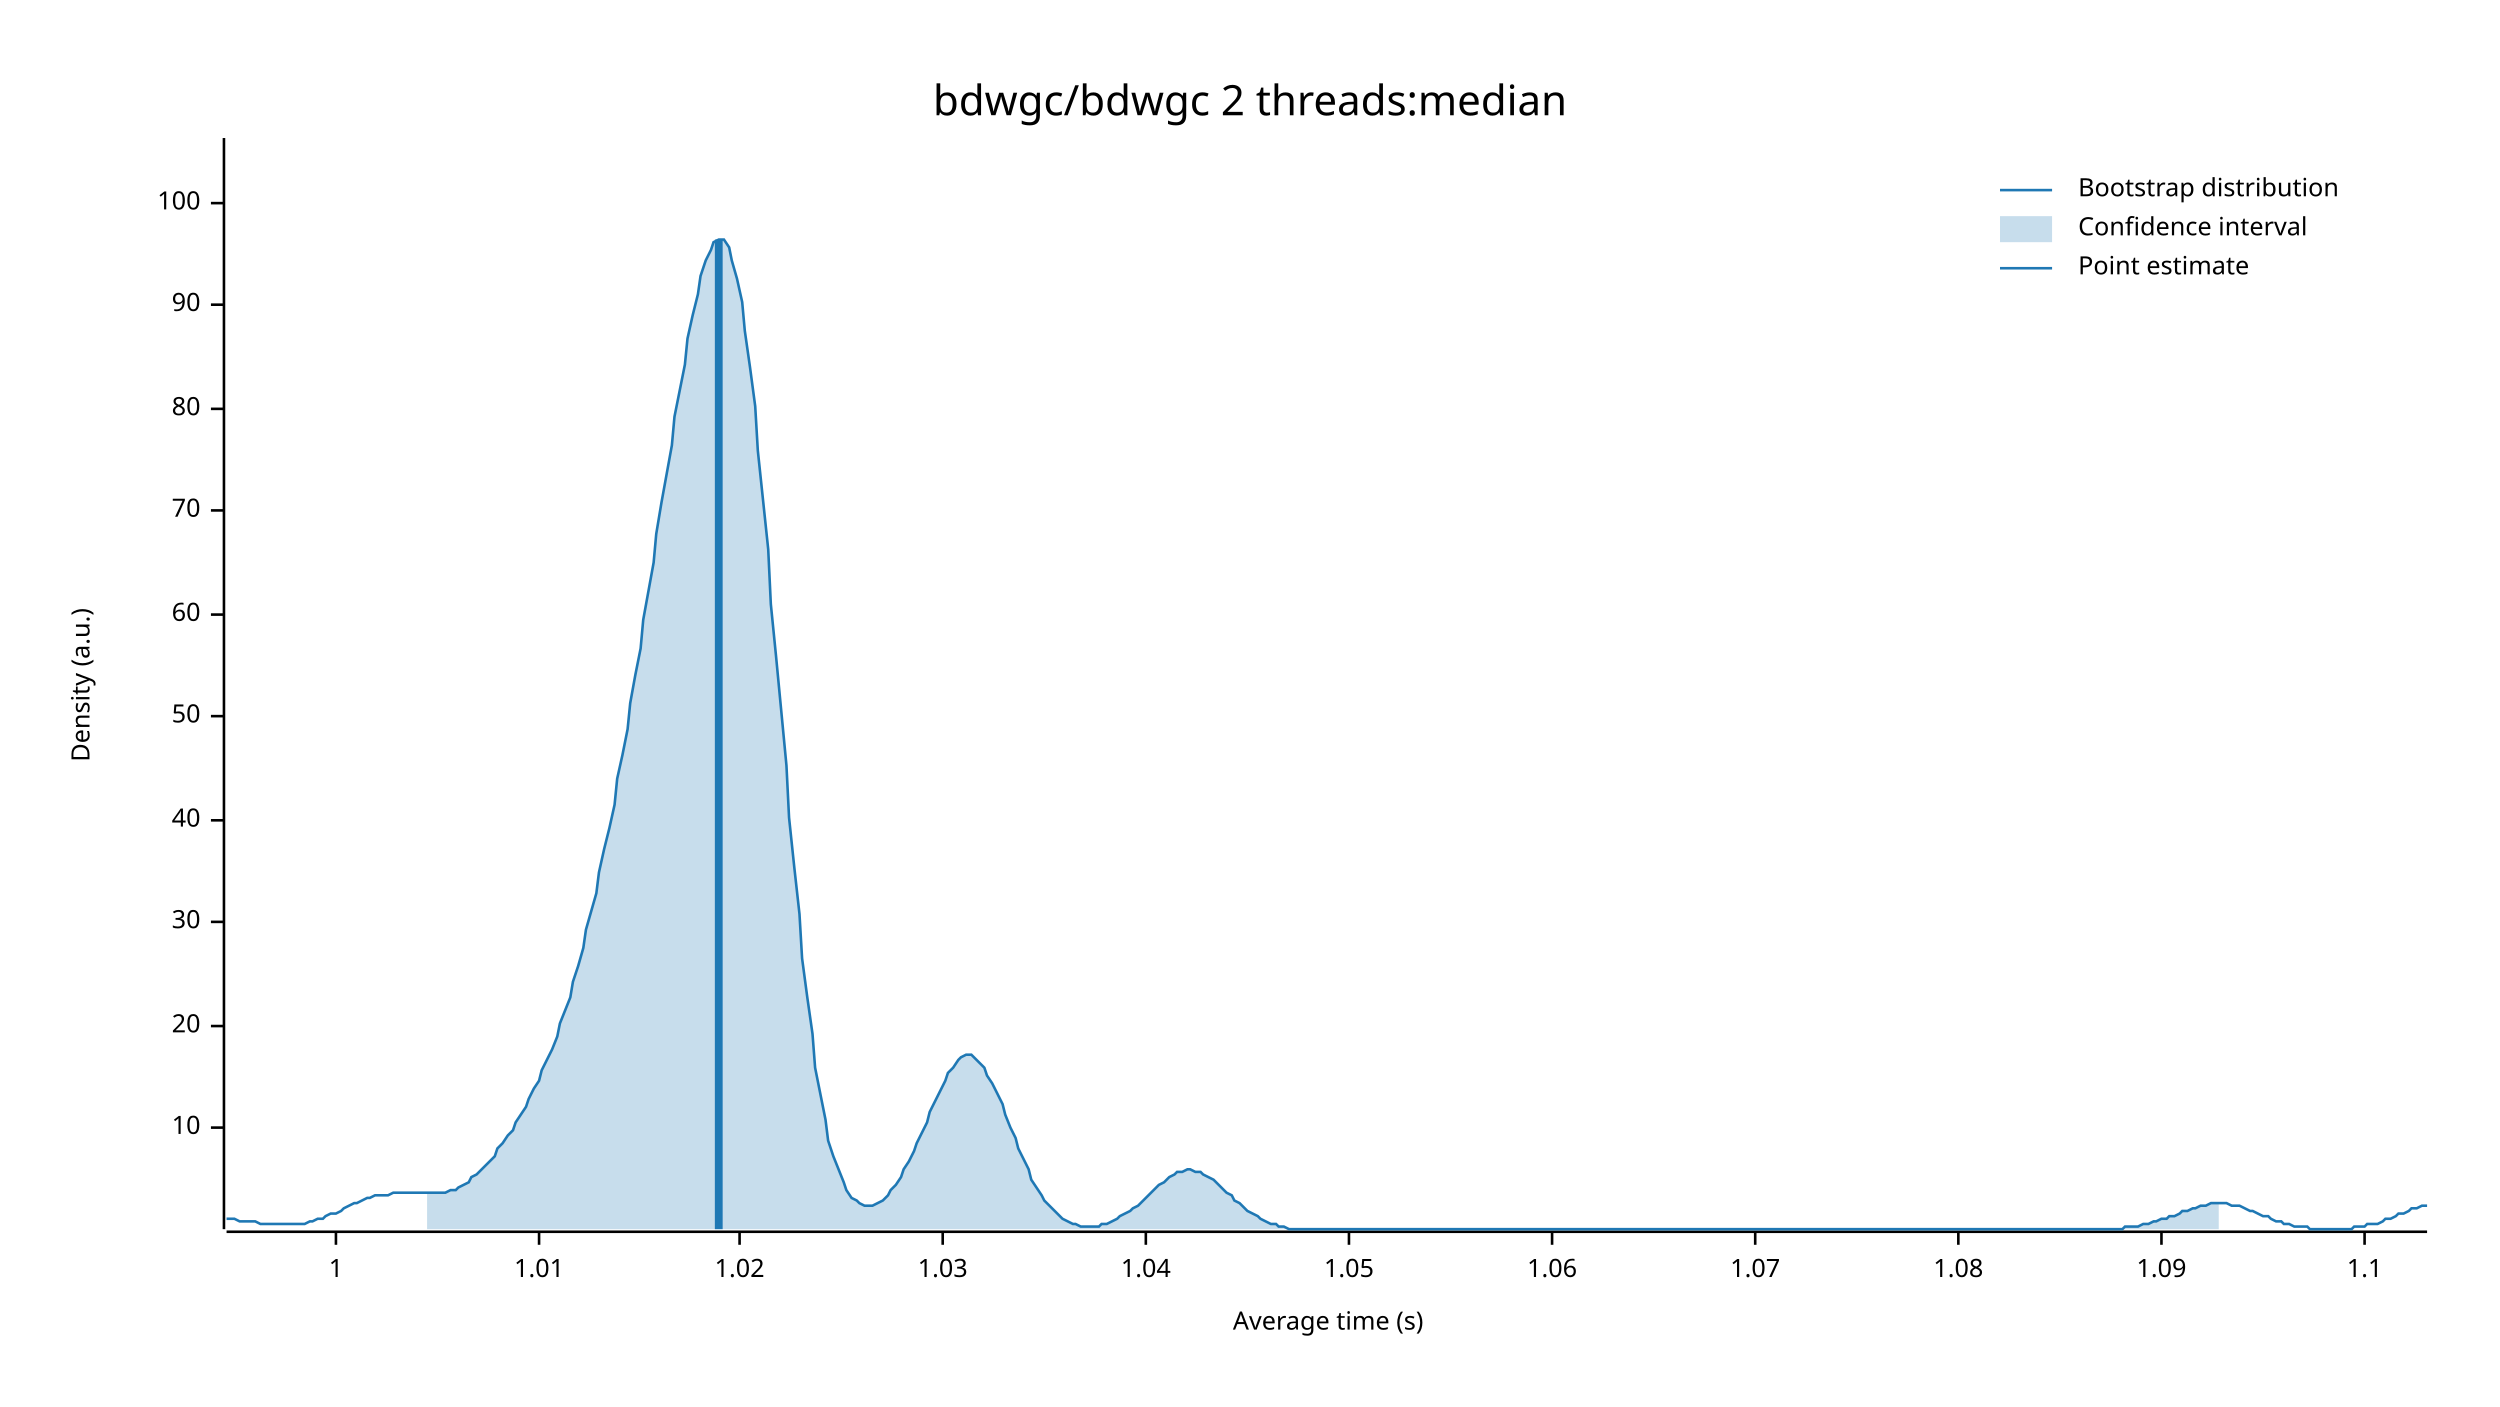
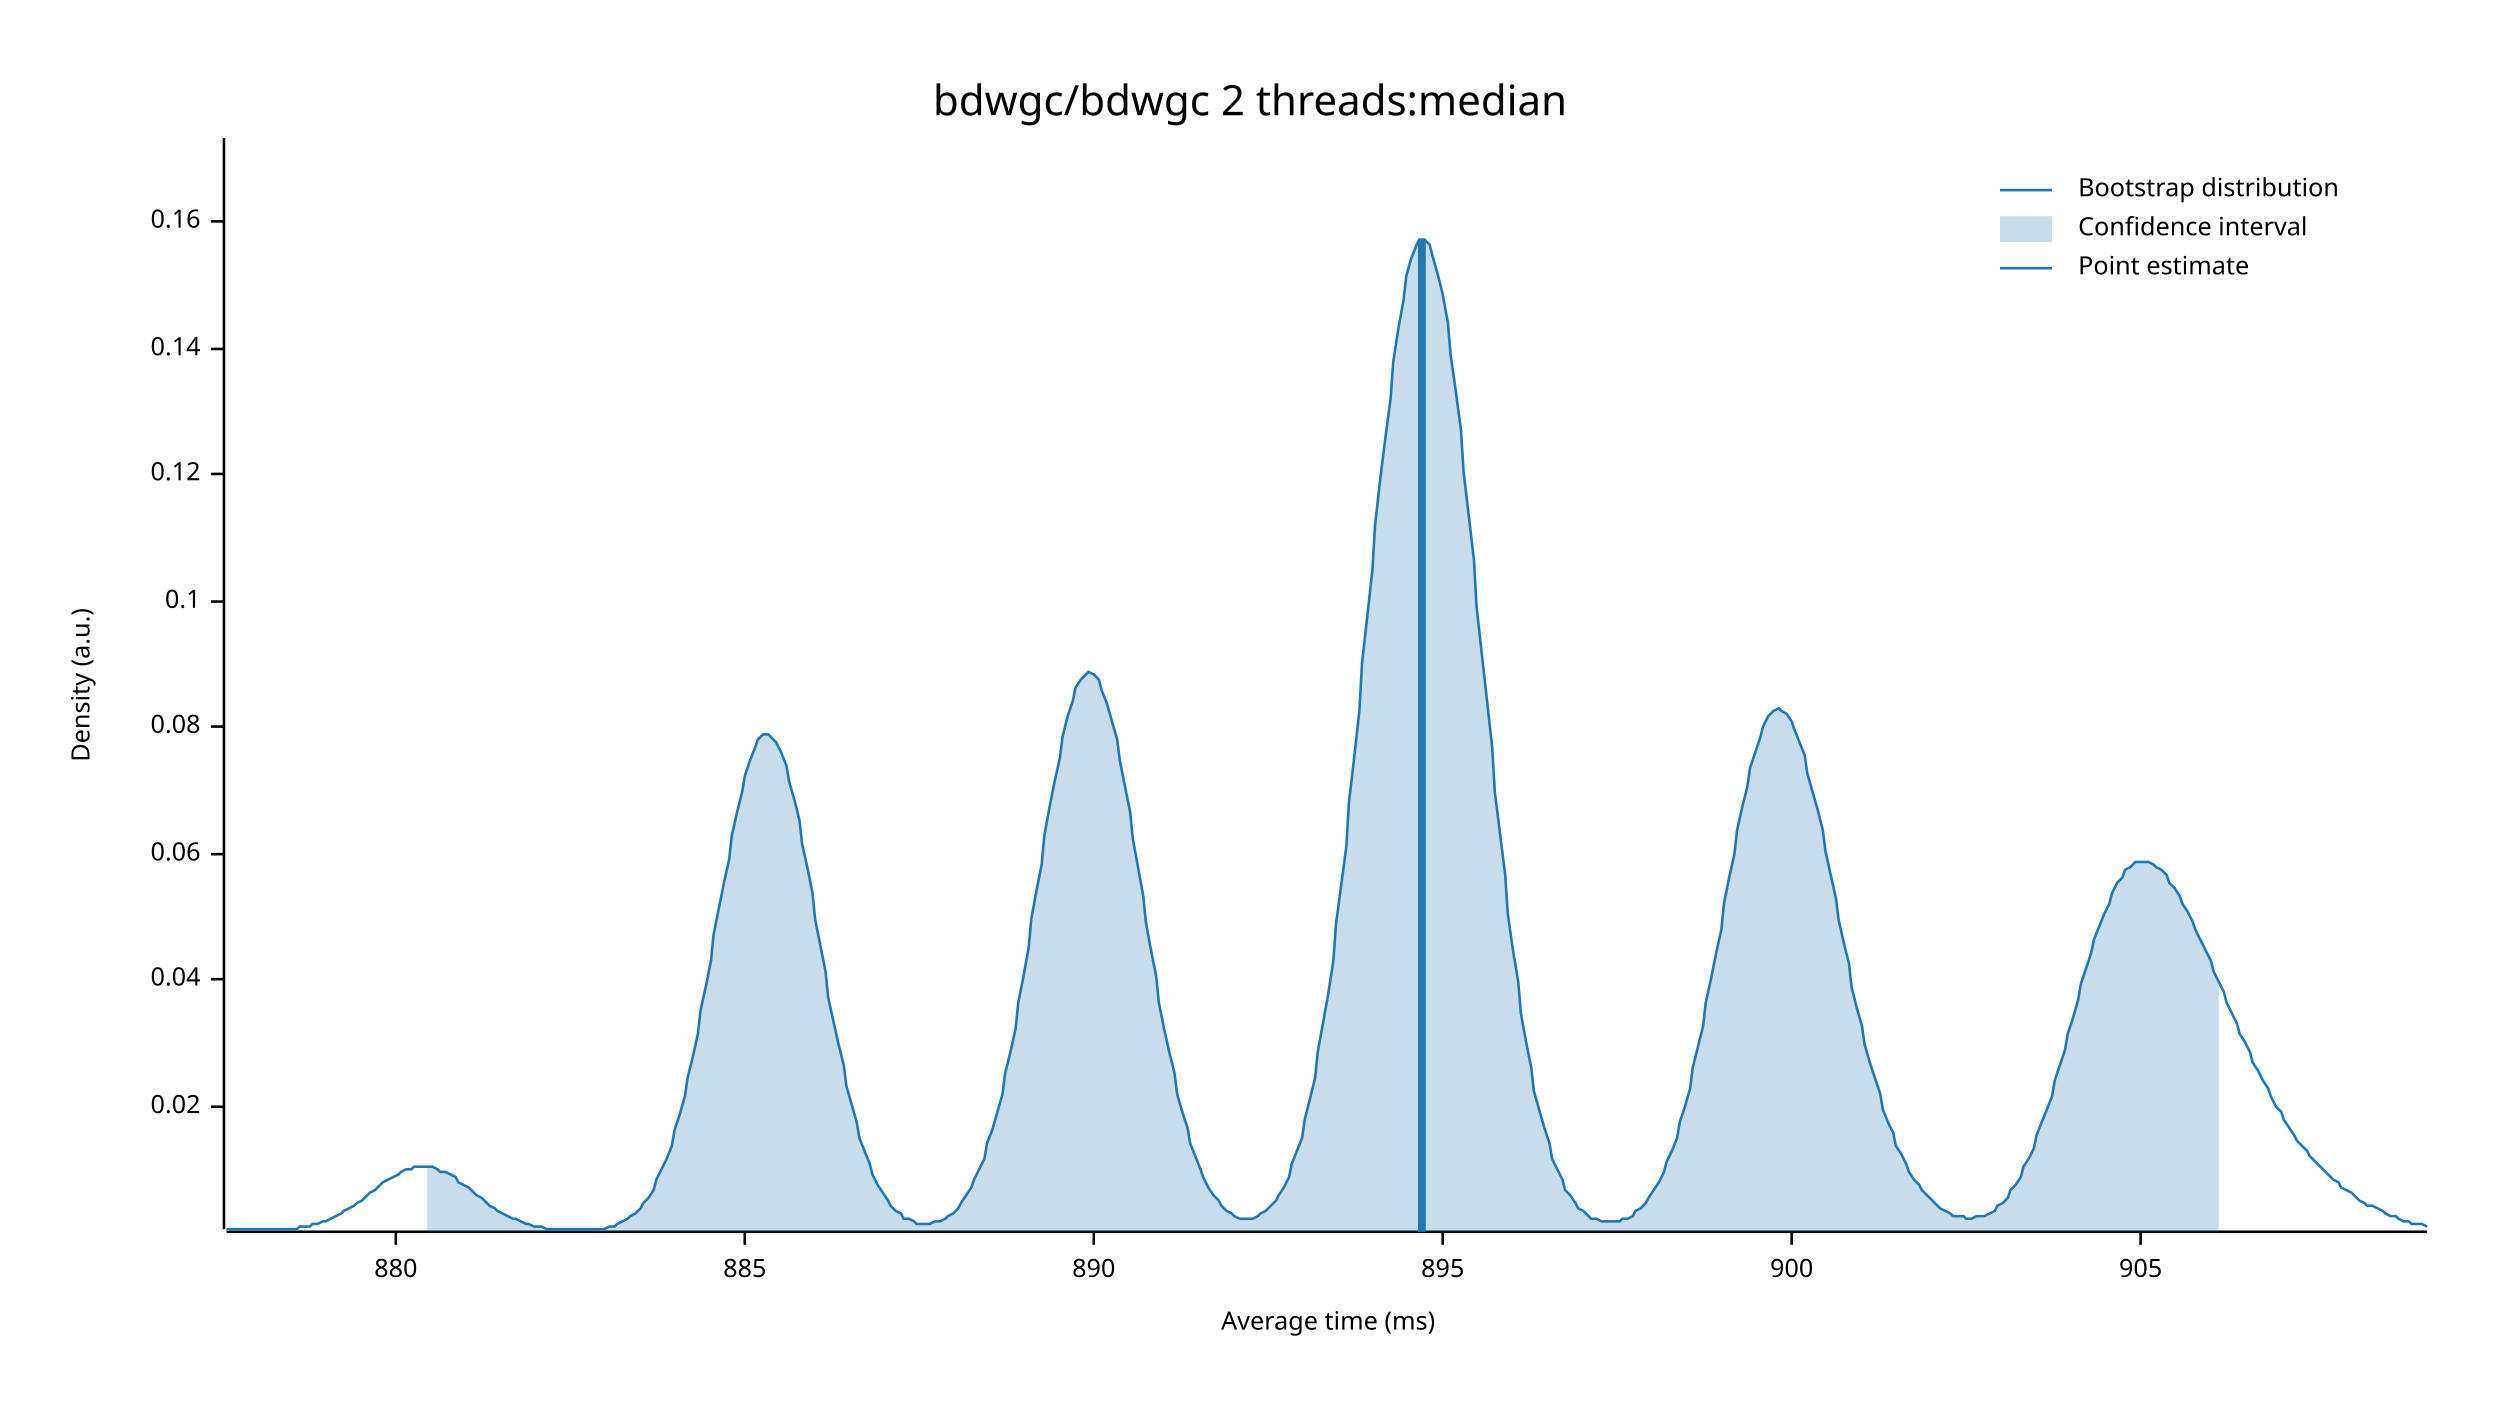
<svg xmlns="http://www.w3.org/2000/svg" width="960" height="540" viewBox="0 0 960 540">
  <text x="480" y="32" dy="0.76em" text-anchor="middle" font-family="sans-serif" font-size="16.129" opacity="1" fill="#000000">
bdwgc/bdwgc 2 threads:median
</text>
  <text x="27" y="263" dy="0.76em" text-anchor="middle" font-family="sans-serif" font-size="9.677" opacity="1" fill="#000000" transform="rotate(270, 27, 263)">
Density (a.u.)
</text>
  <text x="510" y="513" dy="-0.5ex" text-anchor="middle" font-family="sans-serif" font-size="9.677" opacity="1" fill="#000000">
- Average time (s)
+ Average time (ms)
</text>
  <polyline fill="none" opacity="1" stroke="#000000" stroke-width="1" points="86,53 86,472 " />
-   <text x="77" y="433" dy="0.5ex" text-anchor="end" font-family="sans-serif" font-size="9.677" opacity="1" fill="#000000">
- 10
+   <text x="77" y="425" dy="0.5ex" text-anchor="end" font-family="sans-serif" font-size="9.677" opacity="1" fill="#000000">
+ 0.02
</text>
-   <polyline fill="none" opacity="1" stroke="#000000" stroke-width="1" points="81,433 86,433 " />
-   <text x="77" y="394" dy="0.5ex" text-anchor="end" font-family="sans-serif" font-size="9.677" opacity="1" fill="#000000">
- 20
+   <polyline fill="none" opacity="1" stroke="#000000" stroke-width="1" points="81,425 86,425 " />
+   <text x="77" y="376" dy="0.5ex" text-anchor="end" font-family="sans-serif" font-size="9.677" opacity="1" fill="#000000">
+ 0.04
</text>
-   <polyline fill="none" opacity="1" stroke="#000000" stroke-width="1" points="81,394 86,394 " />
-   <text x="77" y="354" dy="0.5ex" text-anchor="end" font-family="sans-serif" font-size="9.677" opacity="1" fill="#000000">
- 30
+   <polyline fill="none" opacity="1" stroke="#000000" stroke-width="1" points="81,376 86,376 " />
+   <text x="77" y="328" dy="0.5ex" text-anchor="end" font-family="sans-serif" font-size="9.677" opacity="1" fill="#000000">
+ 0.06
</text>
-   <polyline fill="none" opacity="1" stroke="#000000" stroke-width="1" points="81,354 86,354 " />
-   <text x="77" y="315" dy="0.5ex" text-anchor="end" font-family="sans-serif" font-size="9.677" opacity="1" fill="#000000">
- 40
+   <polyline fill="none" opacity="1" stroke="#000000" stroke-width="1" points="81,328 86,328 " />
+   <text x="77" y="279" dy="0.5ex" text-anchor="end" font-family="sans-serif" font-size="9.677" opacity="1" fill="#000000">
+ 0.08
</text>
-   <polyline fill="none" opacity="1" stroke="#000000" stroke-width="1" points="81,315 86,315 " />
-   <text x="77" y="275" dy="0.5ex" text-anchor="end" font-family="sans-serif" font-size="9.677" opacity="1" fill="#000000">
- 50
+   <polyline fill="none" opacity="1" stroke="#000000" stroke-width="1" points="81,279 86,279 " />
+   <text x="77" y="231" dy="0.5ex" text-anchor="end" font-family="sans-serif" font-size="9.677" opacity="1" fill="#000000">
+ 0.1
</text>
-   <polyline fill="none" opacity="1" stroke="#000000" stroke-width="1" points="81,275 86,275 " />
-   <text x="77" y="236" dy="0.5ex" text-anchor="end" font-family="sans-serif" font-size="9.677" opacity="1" fill="#000000">
- 60
+   <polyline fill="none" opacity="1" stroke="#000000" stroke-width="1" points="81,231 86,231 " />
+   <text x="77" y="182" dy="0.5ex" text-anchor="end" font-family="sans-serif" font-size="9.677" opacity="1" fill="#000000">
+ 0.12
</text>
-   <polyline fill="none" opacity="1" stroke="#000000" stroke-width="1" points="81,236 86,236 " />
-   <text x="77" y="196" dy="0.5ex" text-anchor="end" font-family="sans-serif" font-size="9.677" opacity="1" fill="#000000">
- 70
+   <polyline fill="none" opacity="1" stroke="#000000" stroke-width="1" points="81,182 86,182 " />
+   <text x="77" y="134" dy="0.5ex" text-anchor="end" font-family="sans-serif" font-size="9.677" opacity="1" fill="#000000">
+ 0.14
</text>
-   <polyline fill="none" opacity="1" stroke="#000000" stroke-width="1" points="81,196 86,196 " />
-   <text x="77" y="157" dy="0.5ex" text-anchor="end" font-family="sans-serif" font-size="9.677" opacity="1" fill="#000000">
- 80
+   <polyline fill="none" opacity="1" stroke="#000000" stroke-width="1" points="81,134 86,134 " />
+   <text x="77" y="85" dy="0.5ex" text-anchor="end" font-family="sans-serif" font-size="9.677" opacity="1" fill="#000000">
+ 0.16
</text>
-   <polyline fill="none" opacity="1" stroke="#000000" stroke-width="1" points="81,157 86,157 " />
-   <text x="77" y="117" dy="0.5ex" text-anchor="end" font-family="sans-serif" font-size="9.677" opacity="1" fill="#000000">
- 90
+   <polyline fill="none" opacity="1" stroke="#000000" stroke-width="1" points="81,85 86,85 " />
+   <polyline fill="none" opacity="1" stroke="#000000" stroke-width="1" points="87,473 932,473 " />
+   <text x="152" y="483" dy="0.76em" text-anchor="middle" font-family="sans-serif" font-size="9.677" opacity="1" fill="#000000">
+ 880
</text>
-   <polyline fill="none" opacity="1" stroke="#000000" stroke-width="1" points="81,117 86,117 " />
-   <text x="77" y="78" dy="0.5ex" text-anchor="end" font-family="sans-serif" font-size="9.677" opacity="1" fill="#000000">
- 100
+   <polyline fill="none" opacity="1" stroke="#000000" stroke-width="1" points="152,473 152,478 " />
+   <text x="286" y="483" dy="0.76em" text-anchor="middle" font-family="sans-serif" font-size="9.677" opacity="1" fill="#000000">
+ 885
</text>
-   <polyline fill="none" opacity="1" stroke="#000000" stroke-width="1" points="81,78 86,78 " />
-   <polyline fill="none" opacity="1" stroke="#000000" stroke-width="1" points="87,473 932,473 " />
-   <text x="129" y="483" dy="0.76em" text-anchor="middle" font-family="sans-serif" font-size="9.677" opacity="1" fill="#000000">
- 1
+   <polyline fill="none" opacity="1" stroke="#000000" stroke-width="1" points="286,473 286,478 " />
+   <text x="420" y="483" dy="0.76em" text-anchor="middle" font-family="sans-serif" font-size="9.677" opacity="1" fill="#000000">
+ 890
</text>
-   <polyline fill="none" opacity="1" stroke="#000000" stroke-width="1" points="129,473 129,478 " />
-   <text x="207" y="483" dy="0.76em" text-anchor="middle" font-family="sans-serif" font-size="9.677" opacity="1" fill="#000000">
- 1.01
+   <polyline fill="none" opacity="1" stroke="#000000" stroke-width="1" points="420,473 420,478 " />
+   <text x="554" y="483" dy="0.76em" text-anchor="middle" font-family="sans-serif" font-size="9.677" opacity="1" fill="#000000">
+ 895
</text>
-   <polyline fill="none" opacity="1" stroke="#000000" stroke-width="1" points="207,473 207,478 " />
-   <text x="284" y="483" dy="0.76em" text-anchor="middle" font-family="sans-serif" font-size="9.677" opacity="1" fill="#000000">
- 1.02
+   <polyline fill="none" opacity="1" stroke="#000000" stroke-width="1" points="554,473 554,478 " />
+   <text x="688" y="483" dy="0.76em" text-anchor="middle" font-family="sans-serif" font-size="9.677" opacity="1" fill="#000000">
+ 900
</text>
-   <polyline fill="none" opacity="1" stroke="#000000" stroke-width="1" points="284,473 284,478 " />
-   <text x="362" y="483" dy="0.76em" text-anchor="middle" font-family="sans-serif" font-size="9.677" opacity="1" fill="#000000">
- 1.03
+   <polyline fill="none" opacity="1" stroke="#000000" stroke-width="1" points="688,473 688,478 " />
+   <text x="822" y="483" dy="0.76em" text-anchor="middle" font-family="sans-serif" font-size="9.677" opacity="1" fill="#000000">
+ 905
</text>
-   <polyline fill="none" opacity="1" stroke="#000000" stroke-width="1" points="362,473 362,478 " />
-   <text x="440" y="483" dy="0.76em" text-anchor="middle" font-family="sans-serif" font-size="9.677" opacity="1" fill="#000000">
- 1.04
- </text>
-   <polyline fill="none" opacity="1" stroke="#000000" stroke-width="1" points="440,473 440,478 " />
-   <text x="518" y="483" dy="0.76em" text-anchor="middle" font-family="sans-serif" font-size="9.677" opacity="1" fill="#000000">
- 1.05
- </text>
-   <polyline fill="none" opacity="1" stroke="#000000" stroke-width="1" points="518,473 518,478 " />
-   <text x="596" y="483" dy="0.76em" text-anchor="middle" font-family="sans-serif" font-size="9.677" opacity="1" fill="#000000">
- 1.06
- </text>
-   <polyline fill="none" opacity="1" stroke="#000000" stroke-width="1" points="596,473 596,478 " />
-   <text x="674" y="483" dy="0.76em" text-anchor="middle" font-family="sans-serif" font-size="9.677" opacity="1" fill="#000000">
- 1.07
- </text>
-   <polyline fill="none" opacity="1" stroke="#000000" stroke-width="1" points="674,473 674,478 " />
-   <text x="752" y="483" dy="0.76em" text-anchor="middle" font-family="sans-serif" font-size="9.677" opacity="1" fill="#000000">
- 1.08
- </text>
-   <polyline fill="none" opacity="1" stroke="#000000" stroke-width="1" points="752,473 752,478 " />
-   <text x="830" y="483" dy="0.76em" text-anchor="middle" font-family="sans-serif" font-size="9.677" opacity="1" fill="#000000">
- 1.09
- </text>
-   <polyline fill="none" opacity="1" stroke="#000000" stroke-width="1" points="830,473 830,478 " />
-   <text x="908" y="483" dy="0.76em" text-anchor="middle" font-family="sans-serif" font-size="9.677" opacity="1" fill="#000000">
- 1.1
- </text>
-   <polyline fill="none" opacity="1" stroke="#000000" stroke-width="1" points="908,473 908,478 " />
-   <polyline fill="none" opacity="1" stroke="#1F78B4" stroke-width="1" points="87,468 88,468 90,468 92,469 93,469 95,469 97,469 98,469 100,470 102,470 103,470 105,470 107,470 109,470 110,470 112,470 114,470 115,470 117,470 119,469 120,469 122,468 124,468 125,467 127,466 129,466 131,465 132,464 134,463 136,462 137,462 139,461 141,460 142,460 144,459 146,459 147,459 149,459 151,458 153,458 154,458 156,458 158,458 159,458 161,458 163,458 164,458 166,458 168,458 169,458 171,458 173,457 175,457 176,456 178,455 180,454 181,452 183,451 185,449 186,448 188,446 190,444 191,441 193,439 195,436 197,434 198,431 200,428 202,425 203,422 205,418 207,415 208,411 210,407 212,403 214,398 215,393 217,388 219,383 220,377 222,371 224,364 225,357 227,350 229,343 230,335 232,326 234,318 236,309 237,299 239,290 241,280 242,270 244,259 246,249 247,238 249,227 251,216 252,205 254,193 256,182 258,171 259,160 261,150 263,140 264,130 266,121 268,113 269,106 271,100 273,96 274,93 276,92 278,92 280,95 281,100 283,107 285,116 286,127 288,141 290,156 291,173 293,192 295,211 296,232 298,252 300,273 302,294 303,314 305,333 307,351 308,368 310,383 312,397 313,410 315,420 317,430 318,438 320,444 322,449 324,454 325,457 327,460 329,461 330,462 332,463 334,463 335,463 337,462 339,461 341,459 342,457 344,455 346,452 347,449 349,446 351,442 352,439 354,435 356,431 357,427 359,423 361,419 363,415 364,412 366,410 368,407 369,406 371,405 373,405 374,406 376,408 378,410 379,413 381,416 383,420 385,424 386,428 388,433 390,437 391,441 393,445 395,449 396,453 398,456 400,459 401,461 403,463 405,465 407,467 408,468 410,469 412,470 413,470 415,471 417,471 418,471 420,471 422,471 423,470 425,470 427,469 429,468 430,467 432,466 434,465 435,464 437,463 439,461 440,460 442,458 444,456 445,455 447,454 449,452 451,451 452,450 454,450 456,449 457,449 459,450 461,450 462,451 464,452 466,453 468,455 469,456 471,458 473,459 474,461 476,462 478,464 479,465 481,466 483,467 484,468 486,469 488,470 490,470 491,471 493,471 495,472 496,472 498,472 500,472 501,472 503,472 505,472 506,472 508,472 510,472 512,472 513,472 515,472 517,472 518,472 520,472 522,472 523,472 525,472 527,472 528,472 530,472 532,472 534,472 535,472 537,472 539,472 540,472 542,472 544,472 545,472 547,472 549,472 550,472 552,472 554,472 556,472 557,472 559,472 561,472 562,472 564,472 566,472 567,472 569,472 571,472 573,472 574,472 576,472 578,472 579,472 581,472 583,472 584,472 586,472 588,472 589,472 591,472 593,472 595,472 596,472 598,472 600,472 601,472 603,472 605,472 606,472 608,472 610,472 611,472 613,472 615,472 617,472 618,472 620,472 622,472 623,472 625,472 627,472 628,472 630,472 632,472 633,472 635,472 637,472 639,472 640,472 642,472 644,472 645,472 647,472 649,472 650,472 652,472 654,472 655,472 657,472 659,472 661,472 662,472 664,472 666,472 667,472 669,472 671,472 672,472 674,472 676,472 677,472 679,472 681,472 683,472 684,472 686,472 688,472 689,472 691,472 693,472 694,472 696,472 698,472 700,472 701,472 703,472 705,472 706,472 708,472 710,472 711,472 713,472 715,472 716,472 718,472 720,472 722,472 723,472 725,472 727,472 728,472 730,472 732,472 733,472 735,472 737,472 738,472 740,472 742,472 744,472 745,472 747,472 749,472 750,472 752,472 754,472 755,472 757,472 759,472 760,472 762,472 764,472 766,472 767,472 769,472 771,472 772,472 774,472 776,472 777,472 779,472 781,472 782,472 784,472 786,472 788,472 789,472 791,472 793,472 794,472 796,472 798,472 799,472 801,472 803,472 804,472 806,472 808,472 810,472 811,472 813,472 815,472 816,471 818,471 820,471 821,471 823,470 825,470 827,469 828,469 830,468 832,468 833,467 835,467 837,466 838,465 840,465 842,464 843,464 845,463 847,463 849,462 850,462 852,462 854,462 855,462 857,463 859,463 860,463 862,464 864,465 865,465 867,466 869,467 871,467 872,468 874,469 876,469 877,470 879,470 881,471 882,471 884,471 886,471 887,472 889,472 891,472 893,472 894,472 896,472 898,472 899,472 901,472 903,472 904,471 906,471 908,471 909,470 911,470 913,470 915,469 916,468 918,468 920,467 921,466 923,466 925,465 926,464 928,464 930,463 932,463 " />
-   <polygon opacity="0.25" fill="#1F78B4" points="164,458 166,458 168,458 169,458 171,458 173,457 175,457 176,456 178,455 180,454 181,452 183,451 185,449 186,448 188,446 190,444 191,441 193,439 195,436 197,434 198,431 200,428 202,425 203,422 205,418 207,415 208,411 210,407 212,403 214,398 215,393 217,388 219,383 220,377 222,371 224,364 225,357 227,350 229,343 230,335 232,326 234,318 236,309 237,299 239,290 241,280 242,270 244,259 246,249 247,238 249,227 251,216 252,205 254,193 256,182 258,171 259,160 261,150 263,140 264,130 266,121 268,113 269,106 271,100 273,96 274,93 276,92 278,92 280,95 281,100 283,107 285,116 286,127 288,141 290,156 291,173 293,192 295,211 296,232 298,252 300,273 302,294 303,314 305,333 307,351 308,368 310,383 312,397 313,410 315,420 317,430 318,438 320,444 322,449 324,454 325,457 327,460 329,461 330,462 332,463 334,463 335,463 337,462 339,461 341,459 342,457 344,455 346,452 347,449 349,446 351,442 352,439 354,435 356,431 357,427 359,423 361,419 363,415 364,412 366,410 368,407 369,406 371,405 373,405 374,406 376,408 378,410 379,413 381,416 383,420 385,424 386,428 388,433 390,437 391,441 393,445 395,449 396,453 398,456 400,459 401,461 403,463 405,465 407,467 408,468 410,469 412,470 413,470 415,471 417,471 418,471 420,471 422,471 423,470 425,470 427,469 429,468 430,467 432,466 434,465 435,464 437,463 439,461 440,460 442,458 444,456 445,455 447,454 449,452 451,451 452,450 454,450 456,449 457,449 459,450 461,450 462,451 464,452 466,453 468,455 469,456 471,458 473,459 474,461 476,462 478,464 479,465 481,466 483,467 484,468 486,469 488,470 490,470 491,471 493,471 495,472 496,472 498,472 500,472 501,472 503,472 505,472 506,472 508,472 510,472 512,472 513,472 515,472 517,472 518,472 520,472 522,472 523,472 525,472 527,472 528,472 530,472 532,472 534,472 535,472 537,472 539,472 540,472 542,472 544,472 545,472 547,472 549,472 550,472 552,472 554,472 556,472 557,472 559,472 561,472 562,472 564,472 566,472 567,472 569,472 571,472 573,472 574,472 576,472 578,472 579,472 581,472 583,472 584,472 586,472 588,472 589,472 591,472 593,472 595,472 596,472 598,472 600,472 601,472 603,472 605,472 606,472 608,472 610,472 611,472 613,472 615,472 617,472 618,472 620,472 622,472 623,472 625,472 627,472 628,472 630,472 632,472 633,472 635,472 637,472 639,472 640,472 642,472 644,472 645,472 647,472 649,472 650,472 652,472 654,472 655,472 657,472 659,472 661,472 662,472 664,472 666,472 667,472 669,472 671,472 672,472 674,472 676,472 677,472 679,472 681,472 683,472 684,472 686,472 688,472 689,472 691,472 693,472 694,472 696,472 698,472 700,472 701,472 703,472 705,472 706,472 708,472 710,472 711,472 713,472 715,472 716,472 718,472 720,472 722,472 723,472 725,472 727,472 728,472 730,472 732,472 733,472 735,472 737,472 738,472 740,472 742,472 744,472 745,472 747,472 749,472 750,472 752,472 754,472 755,472 757,472 759,472 760,472 762,472 764,472 766,472 767,472 769,472 771,472 772,472 774,472 776,472 777,472 779,472 781,472 782,472 784,472 786,472 788,472 789,472 791,472 793,472 794,472 796,472 798,472 799,472 801,472 803,472 804,472 806,472 808,472 810,472 811,472 813,472 815,472 816,471 818,471 820,471 821,471 823,470 825,470 827,469 828,469 830,468 832,468 833,467 835,467 837,466 838,465 840,465 842,464 843,464 845,463 847,463 849,462 850,462 852,462 852,472 164,472 " />
-   <polyline fill="none" opacity="1" stroke="#1F78B4" stroke-width="3" points="276,472 276,92 " />
+   <polyline fill="none" opacity="1" stroke="#000000" stroke-width="1" points="822,473 822,478 " />
+   <polyline fill="none" opacity="1" stroke="#1F78B4" stroke-width="1" points="87,472 88,472 90,472 92,472 93,472 95,472 97,472 98,472 100,472 102,472 103,472 105,472 107,472 109,472 110,472 112,472 114,472 115,471 117,471 119,471 120,470 122,470 124,469 125,469 127,468 129,467 131,466 132,465 134,464 136,463 137,462 139,461 141,459 142,458 144,457 146,455 147,454 149,453 151,452 153,451 154,450 156,449 158,449 159,448 161,448 163,448 164,448 166,448 168,449 169,450 171,450 173,451 175,452 176,454 178,455 180,456 181,457 183,459 185,460 186,461 188,463 190,464 191,465 193,466 195,467 197,468 198,468 200,469 202,470 203,470 205,471 207,471 208,471 210,472 212,472 214,472 215,472 217,472 219,472 220,472 222,472 224,472 225,472 227,472 229,472 230,472 232,472 234,471 236,471 237,470 239,469 241,468 242,467 244,466 246,464 247,462 249,460 251,457 252,453 254,449 256,445 258,440 259,434 261,428 263,421 264,414 266,406 268,397 269,388 271,379 273,369 274,359 276,349 278,339 280,330 281,321 283,312 285,304 286,298 288,292 290,287 291,284 293,282 295,282 296,283 298,285 300,289 302,294 303,300 305,307 307,315 308,324 310,333 312,343 313,353 315,363 317,373 318,383 320,392 322,401 324,409 325,417 327,424 329,431 330,437 332,442 334,447 335,451 337,455 339,458 341,461 342,463 344,465 346,466 347,468 349,468 351,469 352,470 354,470 356,470 357,470 359,469 361,469 363,468 364,467 366,466 368,464 369,462 371,459 373,456 374,453 376,449 378,445 379,439 381,434 383,427 385,420 386,412 388,404 390,395 391,385 393,375 395,364 396,353 398,342 400,332 401,321 403,310 405,300 407,291 408,283 410,275 412,269 413,264 415,261 417,259 418,258 420,259 422,261 423,265 425,270 427,277 429,284 430,292 432,302 434,312 435,322 437,333 439,344 440,354 442,365 444,375 445,385 447,395 449,404 451,412 452,420 454,427 456,433 457,439 459,444 461,449 462,452 464,456 466,459 468,461 469,463 471,465 473,466 474,467 476,468 478,468 479,468 481,468 483,467 484,466 486,465 488,463 490,461 491,459 493,456 495,452 496,447 498,442 500,437 501,430 503,422 505,414 506,404 508,393 510,382 512,369 513,355 515,340 517,325 518,308 520,291 522,273 523,255 525,237 527,219 528,202 530,184 532,168 534,153 535,139 537,126 539,115 540,106 542,99 544,94 545,92 547,92 549,94 550,98 552,105 554,113 556,124 557,136 559,150 561,165 562,181 564,198 566,215 567,233 569,251 571,269 573,287 574,304 576,320 578,336 579,351 581,365 583,377 584,389 586,400 588,410 589,419 591,426 593,433 595,439 596,445 598,449 600,453 601,457 603,459 605,462 606,464 608,465 610,467 611,468 613,468 615,469 617,469 618,469 620,469 622,469 623,468 625,468 627,467 628,465 630,464 632,462 633,460 635,457 637,454 639,450 640,446 642,442 644,437 645,431 647,425 649,418 650,410 652,402 654,394 655,385 657,376 659,366 661,357 662,347 664,337 666,328 667,319 669,310 671,302 672,295 674,289 676,283 677,279 679,275 681,273 683,272 684,273 686,274 688,277 689,280 691,285 693,290 694,297 696,304 698,311 700,319 701,327 703,336 705,345 706,353 708,362 710,370 711,379 713,387 715,394 716,401 718,408 720,414 722,420 723,426 725,431 727,435 728,440 730,443 732,447 733,450 735,453 737,455 738,457 740,459 742,461 744,463 745,464 747,465 749,466 750,467 752,467 754,467 755,468 757,468 759,467 760,467 762,467 764,466 766,465 767,463 769,462 771,460 772,457 774,455 776,452 777,448 779,445 781,441 782,436 784,431 786,426 788,421 789,415 791,409 793,403 794,397 796,391 798,384 799,378 801,372 803,366 804,361 806,356 808,351 810,347 811,343 813,339 815,337 816,334 818,333 820,331 821,331 823,331 825,331 827,332 828,333 830,334 832,336 833,339 835,341 837,344 838,347 840,350 842,354 843,357 845,361 847,365 849,369 850,373 852,377 854,381 855,385 857,389 859,393 860,397 862,400 864,404 865,408 867,411 869,415 871,418 872,421 874,425 876,427 877,430 879,433 881,436 882,438 884,440 886,442 887,444 889,446 891,448 893,450 894,451 896,453 898,454 899,456 901,457 903,458 904,459 906,461 908,462 909,463 911,463 913,464 915,465 916,466 918,467 920,467 921,468 923,469 925,469 926,470 928,470 930,470 932,471 " />
+   <polygon opacity="0.25" fill="#1F78B4" points="164,448 166,448 168,449 169,450 171,450 173,451 175,452 176,454 178,455 180,456 181,457 183,459 185,460 186,461 188,463 190,464 191,465 193,466 195,467 197,468 198,468 200,469 202,470 203,470 205,471 207,471 208,471 210,472 212,472 214,472 215,472 217,472 219,472 220,472 222,472 224,472 225,472 227,472 229,472 230,472 232,472 234,471 236,471 237,470 239,469 241,468 242,467 244,466 246,464 247,462 249,460 251,457 252,453 254,449 256,445 258,440 259,434 261,428 263,421 264,414 266,406 268,397 269,388 271,379 273,369 274,359 276,349 278,339 280,330 281,321 283,312 285,304 286,298 288,292 290,287 291,284 293,282 295,282 296,283 298,285 300,289 302,294 303,300 305,307 307,315 308,324 310,333 312,343 313,353 315,363 317,373 318,383 320,392 322,401 324,409 325,417 327,424 329,431 330,437 332,442 334,447 335,451 337,455 339,458 341,461 342,463 344,465 346,466 347,468 349,468 351,469 352,470 354,470 356,470 357,470 359,469 361,469 363,468 364,467 366,466 368,464 369,462 371,459 373,456 374,453 376,449 378,445 379,439 381,434 383,427 385,420 386,412 388,404 390,395 391,385 393,375 395,364 396,353 398,342 400,332 401,321 403,310 405,300 407,291 408,283 410,275 412,269 413,264 415,261 417,259 418,258 420,259 422,261 423,265 425,270 427,277 429,284 430,292 432,302 434,312 435,322 437,333 439,344 440,354 442,365 444,375 445,385 447,395 449,404 451,412 452,420 454,427 456,433 457,439 459,444 461,449 462,452 464,456 466,459 468,461 469,463 471,465 473,466 474,467 476,468 478,468 479,468 481,468 483,467 484,466 486,465 488,463 490,461 491,459 493,456 495,452 496,447 498,442 500,437 501,430 503,422 505,414 506,404 508,393 510,382 512,369 513,355 515,340 517,325 518,308 520,291 522,273 523,255 525,237 527,219 528,202 530,184 532,168 534,153 535,139 537,126 539,115 540,106 542,99 544,94 545,92 547,92 549,94 550,98 552,105 554,113 556,124 557,136 559,150 561,165 562,181 564,198 566,215 567,233 569,251 571,269 573,287 574,304 576,320 578,336 579,351 581,365 583,377 584,389 586,400 588,410 589,419 591,426 593,433 595,439 596,445 598,449 600,453 601,457 603,459 605,462 606,464 608,465 610,467 611,468 613,468 615,469 617,469 618,469 620,469 622,469 623,468 625,468 627,467 628,465 630,464 632,462 633,460 635,457 637,454 639,450 640,446 642,442 644,437 645,431 647,425 649,418 650,410 652,402 654,394 655,385 657,376 659,366 661,357 662,347 664,337 666,328 667,319 669,310 671,302 672,295 674,289 676,283 677,279 679,275 681,273 683,272 684,273 686,274 688,277 689,280 691,285 693,290 694,297 696,304 698,311 700,319 701,327 703,336 705,345 706,353 708,362 710,370 711,379 713,387 715,394 716,401 718,408 720,414 722,420 723,426 725,431 727,435 728,440 730,443 732,447 733,450 735,453 737,455 738,457 740,459 742,461 744,463 745,464 747,465 749,466 750,467 752,467 754,467 755,468 757,468 759,467 760,467 762,467 764,466 766,465 767,463 769,462 771,460 772,457 774,455 776,452 777,448 779,445 781,441 782,436 784,431 786,426 788,421 789,415 791,409 793,403 794,397 796,391 798,384 799,378 801,372 803,366 804,361 806,356 808,351 810,347 811,343 813,339 815,337 816,334 818,333 820,331 821,331 823,331 825,331 827,332 828,333 830,334 832,336 833,339 835,341 837,344 838,347 840,350 842,354 843,357 845,361 847,365 849,369 850,373 852,377 852,473 164,473 " />
+   <polyline fill="none" opacity="1" stroke="#1F78B4" stroke-width="3" points="546,473 546,92 " />
  <text x="798" y="68" dy="0.76em" text-anchor="start" font-family="sans-serif" font-size="9.677" opacity="1" fill="#000000">
Bootstrap distribution
</text>
  <text x="798" y="83" dy="0.76em" text-anchor="start" font-family="sans-serif" font-size="9.677" opacity="1" fill="#000000">
Confidence interval
</text>
  <text x="798" y="98" dy="0.76em" text-anchor="start" font-family="sans-serif" font-size="9.677" opacity="1" fill="#000000">
Point estimate
</text>
  <polyline fill="none" opacity="1" stroke="#1F78B4" stroke-width="1" points="768,73 788,73 " />
  <rect x="768" y="83" width="20" height="10" opacity="0.25" fill="#1F78B4" stroke="none" />
  <polyline fill="none" opacity="1" stroke="#1F78B4" stroke-width="1" points="768,103 788,103 " />
</svg>
